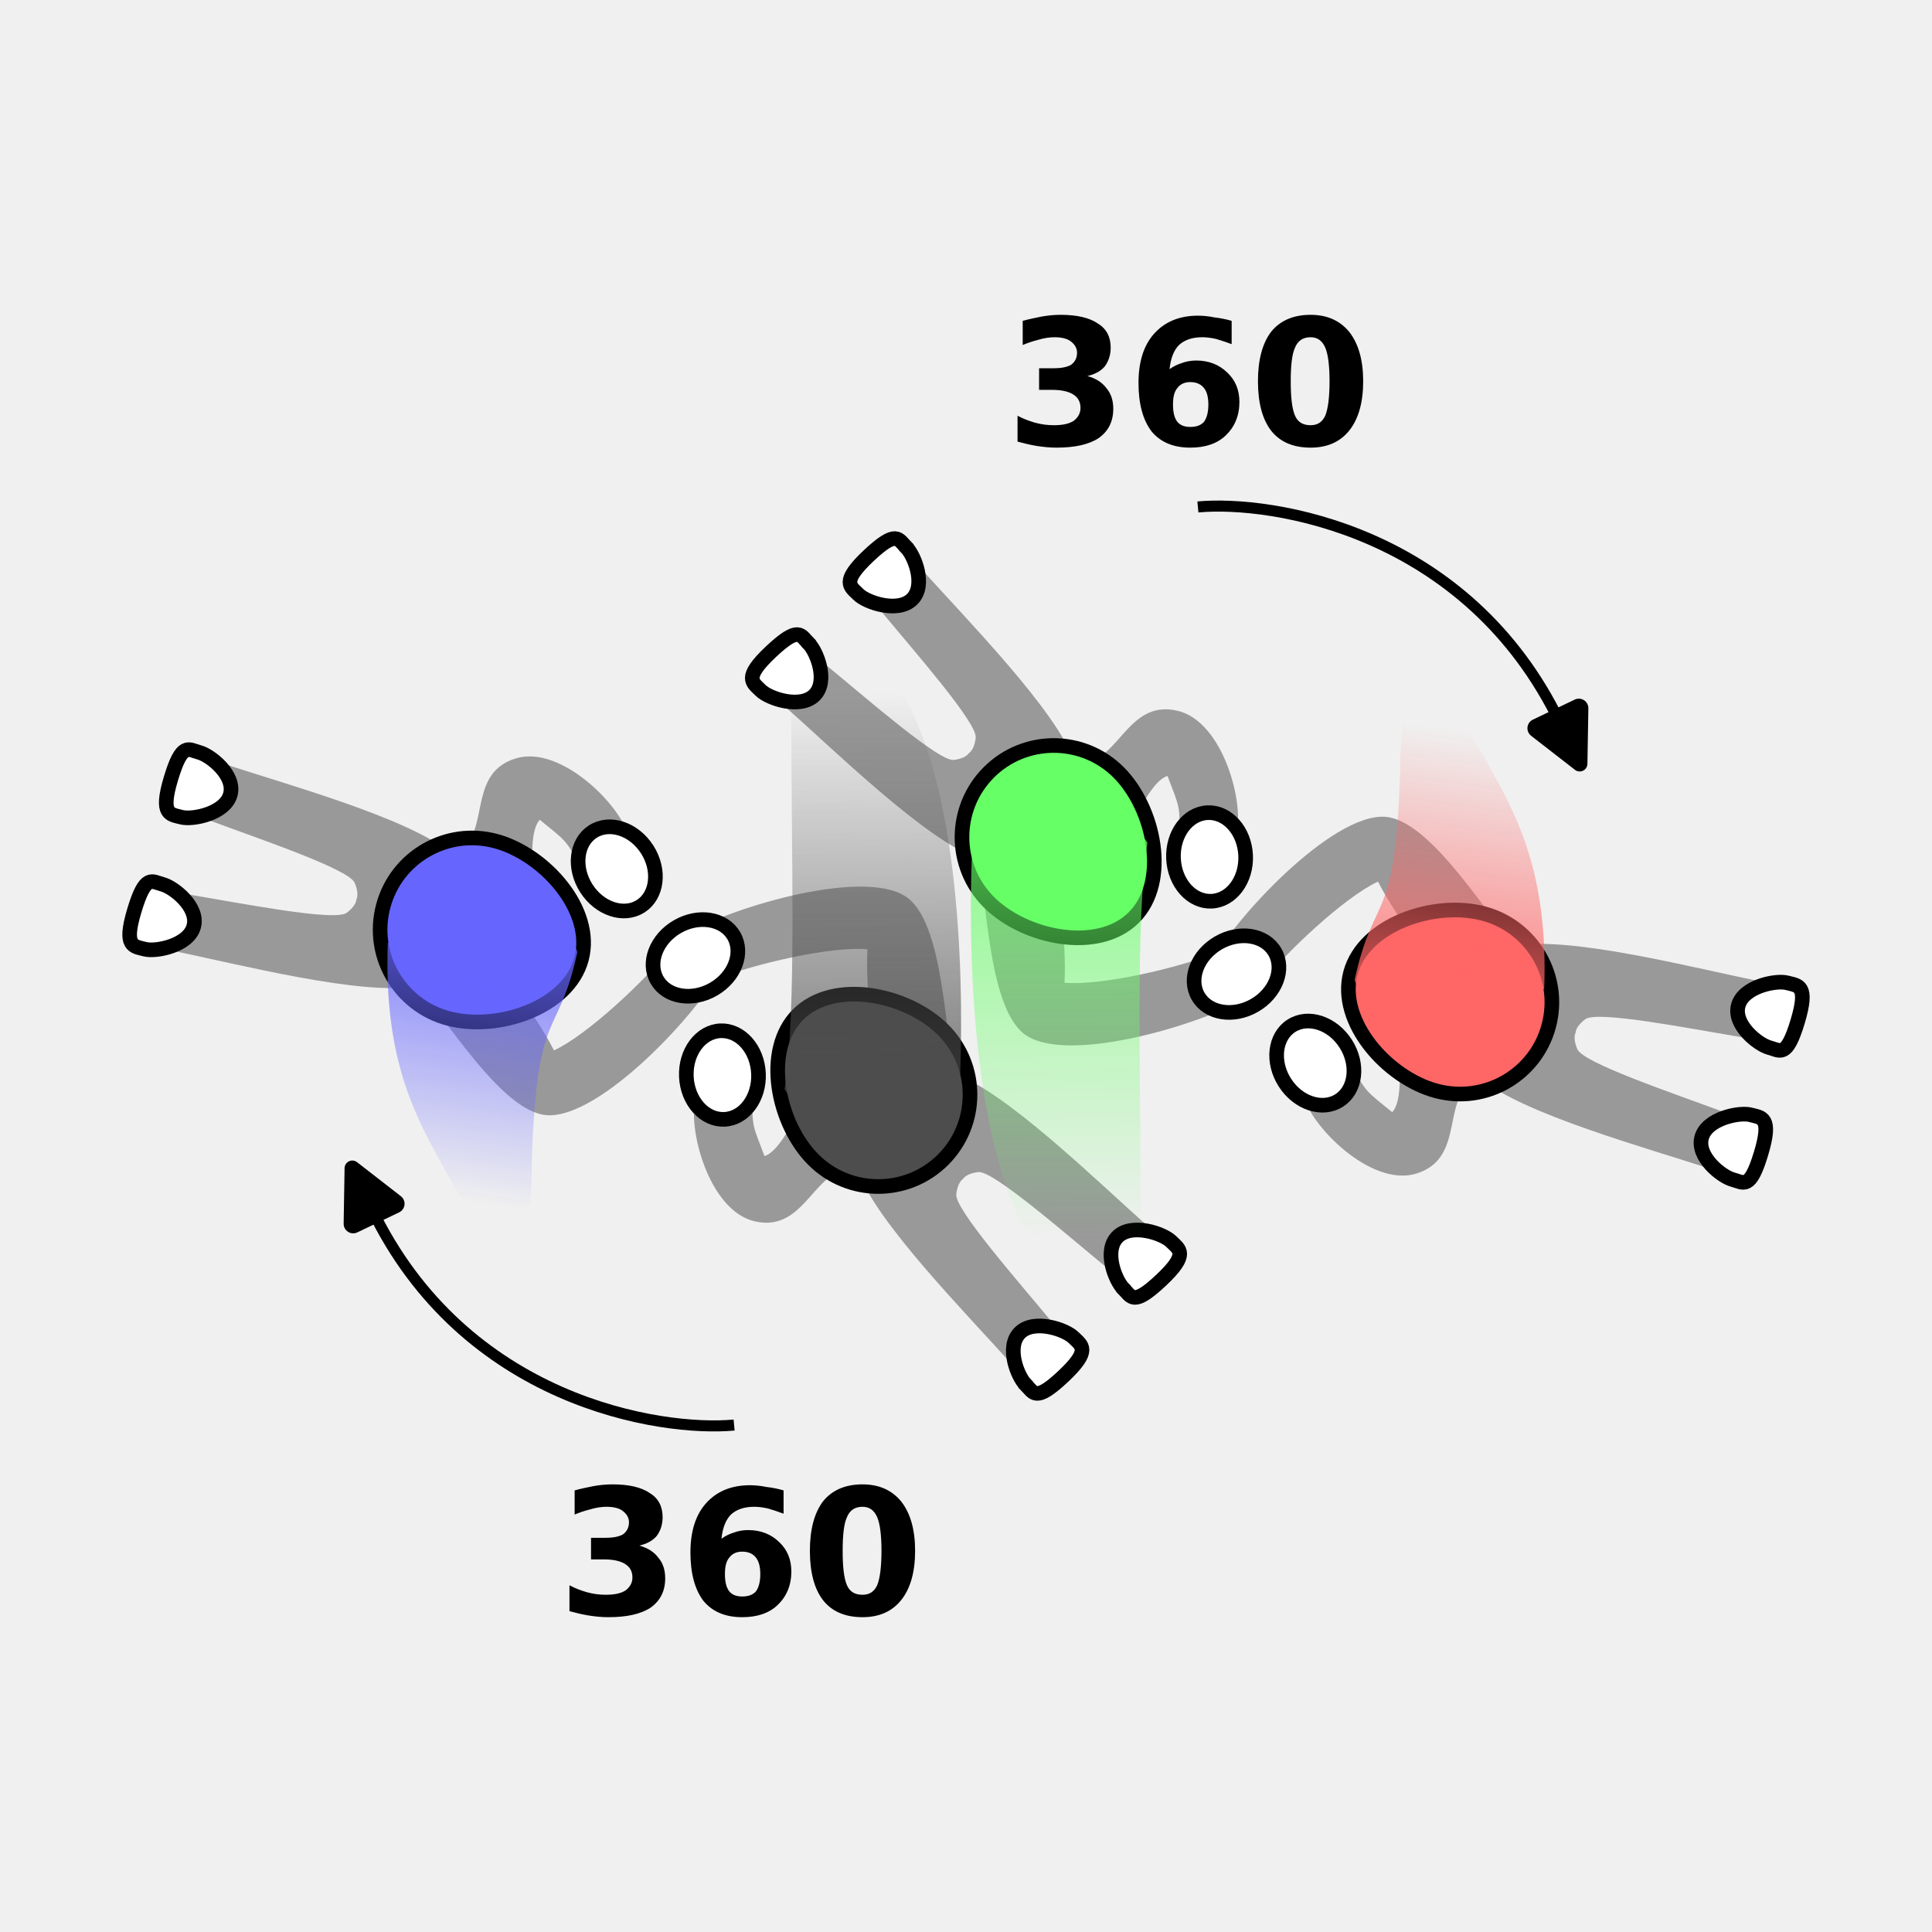
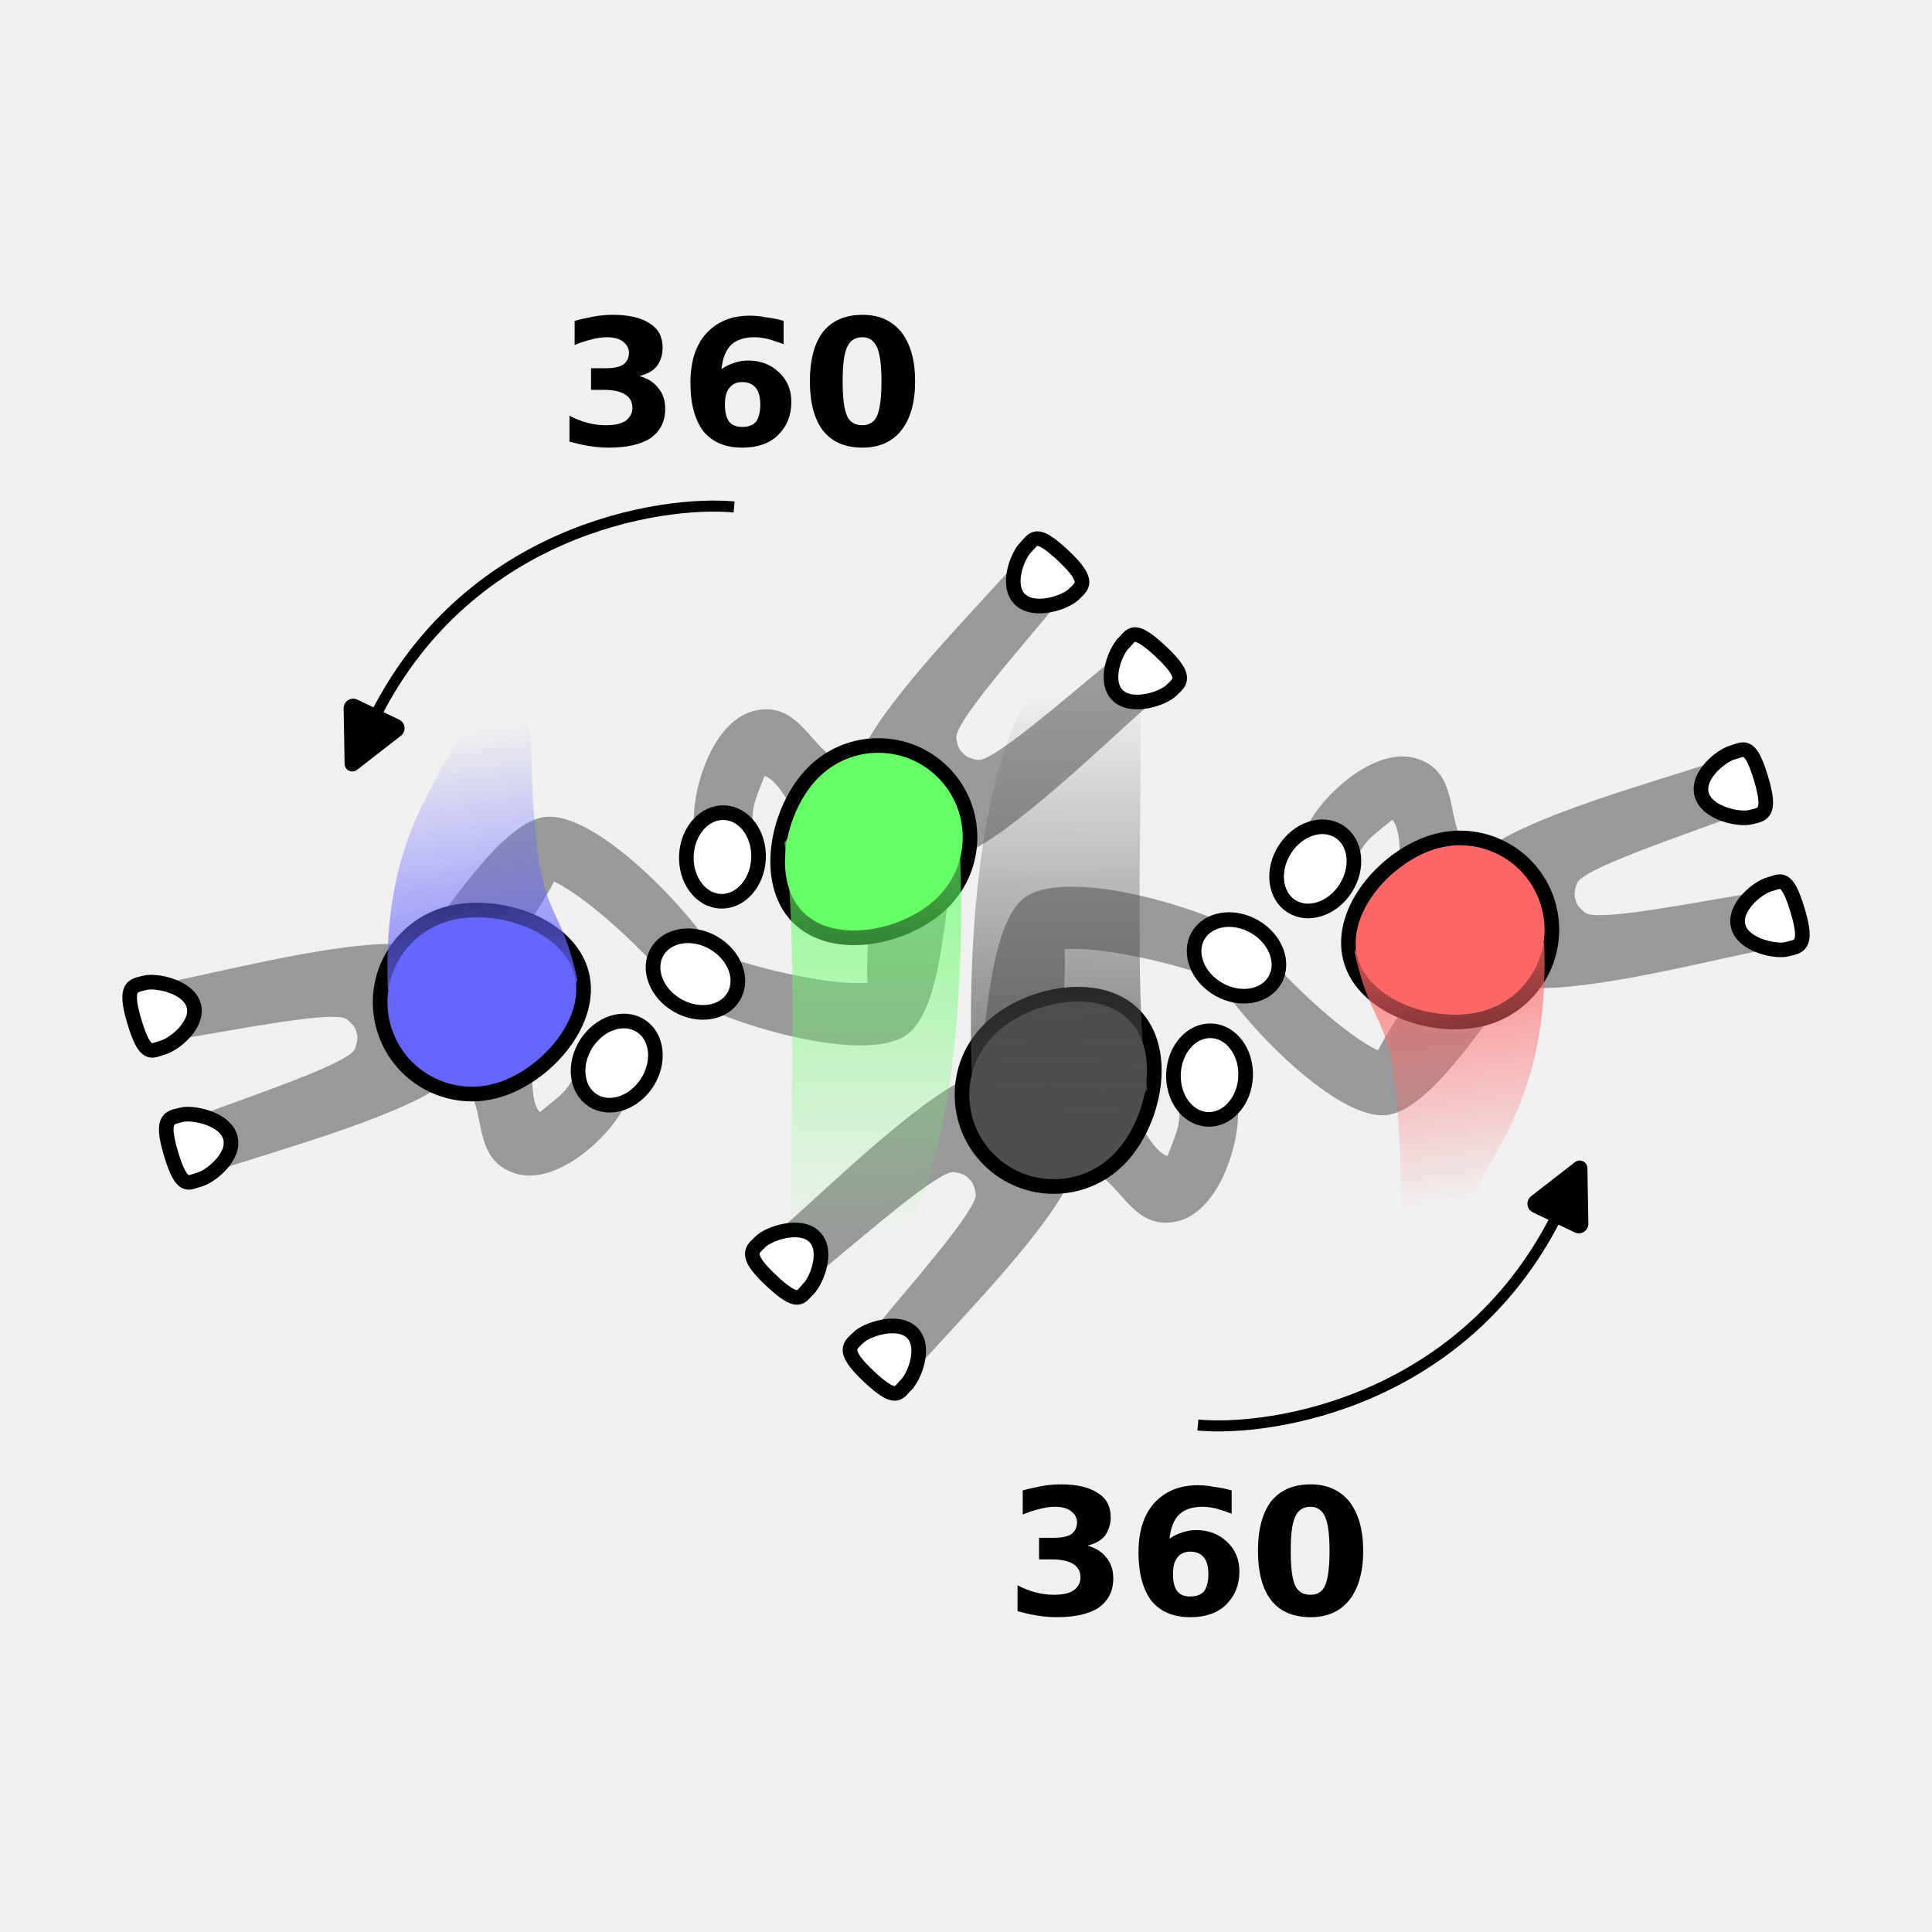
<svg xmlns="http://www.w3.org/2000/svg" xmlns:xlink="http://www.w3.org/1999/xlink" width="35mm" height="35mm" viewBox="0 0 35 35" version="1.1" id="svg1" xml:space="preserve">
  <defs id="defs1">
    <linearGradient id="linearGradient10">
      <stop style="stop-color:#6666ff;stop-opacity:0.749;" offset="0" id="stop9" />
      <stop style="stop-color:#6666ff;stop-opacity:0;" offset="1" id="stop10" />
    </linearGradient>
    <linearGradient id="linearGradient5">
-       <stop style="stop-color:#4d4d4d;stop-opacity:0.749;" offset="0" id="stop4" />
-       <stop style="stop-color:#4d4d4d;stop-opacity:0;" offset="1" id="stop5" />
+       <stop style="stop-color:#66ff66;stop-opacity:0.749;" offset="0" id="stop4" />
+       <stop style="stop-color:#66ff66;stop-opacity:0;" offset="1" id="stop5" />
    </linearGradient>
-     <linearGradient xlink:href="#linearGradient6" id="linearGradient3" gradientUnits="userSpaceOnUse" gradientTransform="matrix(0.5,-0.8660254,0.9375584,0.5412996,4.817849,17.87752)" x1="10.647" y1="16.557" x2="14.696" y2="14.777" />
+     <linearGradient xlink:href="#linearGradient6" id="linearGradient3" gradientUnits="userSpaceOnUse" gradientTransform="matrix(0.5,0.8660254,0.9375584,-0.5412996,4.817849,17.12248)" x1="10.647" y1="16.557" x2="14.696" y2="14.777" />
    <linearGradient id="linearGradient6">
      <stop style="stop-color:#ff6666;stop-opacity:0.749;" offset="0" id="stop3" />
      <stop style="stop-color:#ff6666;stop-opacity:0;" offset="1" id="stop6" />
    </linearGradient>
-     <linearGradient xlink:href="#linearGradient8" id="linearGradient2" gradientUnits="userSpaceOnUse" gradientTransform="matrix(-0.258819,0.9659258,-1.04571,-0.2801973,39.39469,9.150399)" x1="10.647" y1="16.557" x2="17.94" y2="14.396" />
+     <linearGradient xlink:href="#linearGradient8" id="linearGradient2" gradientUnits="userSpaceOnUse" gradientTransform="matrix(-0.258819,-0.9659258,-1.04571,0.2801973,39.39469,25.8496)" x1="10.647" y1="16.557" x2="17.94" y2="14.396" />
    <linearGradient id="linearGradient8">
-       <stop style="stop-color:#66ff66;stop-opacity:0.749;" offset="0" id="stop7" />
-       <stop style="stop-color:#66ff66;stop-opacity:0;" offset="1" id="stop8" />
+       <stop style="stop-color:#4d4d4d;stop-opacity:0.749;" offset="0" id="stop7" />
+       <stop style="stop-color:#4d4d4d;stop-opacity:0;" offset="1" id="stop8" />
    </linearGradient>
-     <linearGradient xlink:href="#linearGradient10" id="linearGradient1" gradientUnits="userSpaceOnUse" gradientTransform="matrix(-0.5,0.8660254,-0.9375584,-0.5412996,30.18215,17.12248)" x1="10.647" y1="16.557" x2="14.696" y2="14.777" />
-     <linearGradient xlink:href="#linearGradient5" id="linearGradient4" gradientUnits="userSpaceOnUse" gradientTransform="matrix(0.258819,-0.9659258,1.04571,0.2801973,-4.394691,25.8496)" x1="10.647" y1="16.557" x2="17.94" y2="14.396" />
+     <linearGradient xlink:href="#linearGradient10" id="linearGradient1" gradientUnits="userSpaceOnUse" gradientTransform="matrix(-0.5,-0.8660254,-0.9375584,0.5412996,30.18215,17.87752)" x1="10.647" y1="16.557" x2="14.696" y2="14.777" />
+     <linearGradient xlink:href="#linearGradient5" id="linearGradient4" gradientUnits="userSpaceOnUse" gradientTransform="matrix(0.258819,0.9659258,1.04571,-0.2801973,-4.394691,9.150397)" x1="10.647" y1="16.557" x2="17.94" y2="14.396" />
    <marker style="overflow:visible" id="RoundedArrow" refX="0" refY="0" orient="auto-start-reverse" markerWidth="1" markerHeight="1" viewBox="0 0 1 1" preserveAspectRatio="xMidYMid">
      <path transform="scale(0.7)" d="m -0.211,-4.106 6.422,3.211 a 1,1 90 0 1 0,1.789 L -0.211,4.106 A 1.236,1.236 31.717 0 1 -2,3 v -6 a 1.236,1.236 148.283 0 1 1.789,-1.106 z" style="fill:context-stroke;fill-rule:evenodd;stroke:none" id="path8" />
    </marker>
    <marker style="overflow:visible" id="RoundedArrow-6" refX="0" refY="0" orient="auto-start-reverse" markerWidth="1" markerHeight="1" viewBox="0 0 1 1" preserveAspectRatio="xMidYMid">
      <path transform="scale(0.7)" d="m -0.211,-4.106 6.422,3.211 a 1,1 90 0 1 0,1.789 L -0.211,4.106 A 1.236,1.236 31.717 0 1 -2,3 v -6 a 1.236,1.236 148.283 0 1 1.789,-1.106 z" style="fill:context-stroke;fill-rule:evenodd;stroke:none" id="path8-9" />
    </marker>
  </defs>
  <g id="layer1">
-     <path style="fill:#999999;fill-opacity:1;stroke:none;stroke-width:0.265;stroke-dasharray:none;stroke-opacity:1" d="m 3.602,14.238 c 0.064,-0.254 0.214,-0.479 0.384,-0.423 1.191,0.394 3.434,1.004 4.198,1.653 0.769,-0.247 0.212,-1.445 1.163,-1.73 0.824,-0.247 1.92,0.876 2.044,1.426 0.062,0.275 -0.725,0.88 -0.844,0.625 -0.276,-0.592 -0.326,-0.571 -0.769,-0.938 -0.342,0.384 0.162,1.887 -0.66,2.149 -0.147,0.57 0.545,1.288 0.918,2.029 0.605,-0.278 1.685,-1.299 2.064,-1.797 0.264,0.097 1.055,0.153 0.917,0.398 -0.474,0.845 -2.276,2.746 -3.193,2.562 -0.795,-0.16 -1.733,-1.73 -2.278,-2.327 -0.985,0.184 -3.237,-0.401 -4.466,-0.651 -0.352,-0.071 -0.07,-1.076 0.285,-1.018 1.021,0.169 2.705,0.504 2.918,0.339 0.12,-0.093 0.167,-0.174 0.174,-0.242 0.028,-0.063 0.027,-0.159 -0.031,-0.299 -0.102,-0.249 -1.729,-0.796 -2.699,-1.156 -0.168,-0.063 -0.19,-0.346 -0.126,-0.6 z" id="path4-4-5-2-0" />
-     <path id="path1-9-9-4-2" style="fill:#6666ff;fill-opacity:1;stroke:#000000;stroke-width:0.265" d="m 8.98,15.237 c 0.887,0.238 1.792,1.251 1.554,2.138 -0.238,0.887 -1.528,1.312 -2.415,1.074 -0.887,-0.238 -1.413,-1.149 -1.176,-2.036 0.238,-0.887 1.149,-1.413 2.036,-1.176 z" />
-     <path id="path1-7-1-2-6-0-1" style="fill:#ffffff;stroke:#000000;stroke-width:0.265;stroke-dasharray:none" d="m 2.949,16.022 c 0.2,0.054 0.654,0.411 0.561,0.76 -0.093,0.349 -0.686,0.466 -0.886,0.413 -0.2,-0.054 -0.391,-0.032 -0.19,-0.701 0.201,-0.669 0.315,-0.525 0.515,-0.472 z" />
-     <path id="path1-7-1-9-0-2-5-0" style="fill:#ffffff;stroke:#000000;stroke-width:0.265;stroke-dasharray:none" d="m 3.612,13.631 c 0.2,0.054 0.654,0.411 0.561,0.76 -0.093,0.349 -0.686,0.466 -0.886,0.413 -0.2,-0.054 -0.391,-0.032 -0.19,-0.701 0.201,-0.669 0.315,-0.525 0.515,-0.472 z" />
-     <ellipse style="fill:#ffffff;fill-opacity:1;stroke:#000000;stroke-width:0.265;stroke-dasharray:none;stroke-opacity:1" id="path1-7-2-9-9-1-6-1-9-5" cx="-0.928" cy="19.281" rx="0.654" ry="0.803" transform="matrix(-0.8423357,0.5389532,0.5389532,0.8423357,0,0)" />
-     <path style="fill:#999999;fill-opacity:1;stroke:none;stroke-width:0.265;stroke-dasharray:none;stroke-opacity:1" d="m 18.892,24.563 c -0.183,0.188 -0.425,0.308 -0.544,0.174 -0.834,-0.937 -2.472,-2.587 -2.809,-3.53 -0.79,-0.171 -0.906,1.145 -1.872,0.917 -0.837,-0.198 -1.225,-1.719 -1.058,-2.257 0.084,-0.269 1.068,-0.4 1.044,-0.119 -0.057,0.651 -0.003,0.658 0.197,1.196 0.488,-0.161 0.803,-1.716 1.646,-1.531 0.412,-0.42 0.172,-1.388 0.219,-2.216 -0.663,-0.062 -2.109,0.282 -2.686,0.524 -0.181,-0.216 -0.838,-0.66 -0.595,-0.803 0.833,-0.494 3.344,-1.24 4.046,-0.622 0.609,0.536 0.636,2.365 0.809,3.154 0.945,0.333 2.603,1.966 3.542,2.797 0.269,0.238 -0.478,0.967 -0.755,0.739 -0.799,-0.657 -2.091,-1.789 -2.357,-1.753 -0.151,0.021 -0.231,0.067 -0.272,0.123 -0.056,0.041 -0.103,0.124 -0.123,0.275 -0.036,0.267 1.1,1.554 1.759,2.351 0.115,0.138 -0.008,0.395 -0.191,0.583 z" id="path4-4-5-2-0-5" />
-     <path id="path1-9-9-4-2-8" style="fill:#4d4d4d;fill-opacity:1;stroke:#000000;stroke-width:0.265" d="m 14.735,21.008 c -0.649,-0.649 -0.926,-1.979 -0.277,-2.628 0.649,-0.649 1.979,-0.372 2.628,0.277 0.649,0.649 0.649,1.702 0,2.351 -0.649,0.649 -1.702,0.649 -2.351,2e-6 z" />
-     <path id="path1-7-1-2-6-0-1-6" style="fill:#ffffff;stroke:#000000;stroke-width:0.265;stroke-dasharray:none" d="m 20.351,23.344 c -0.147,-0.147 -0.361,-0.683 -0.106,-0.938 0.255,-0.255 0.827,-0.061 0.974,0.086 0.147,0.147 0.323,0.223 -0.186,0.702 -0.509,0.478 -0.535,0.298 -0.682,0.151 z" />
-     <path id="path1-7-1-9-0-2-5-0-2" style="fill:#ffffff;stroke:#000000;stroke-width:0.265;stroke-dasharray:none" d="m 18.581,25.083 c -0.147,-0.147 -0.361,-0.683 -0.106,-0.938 0.255,-0.255 0.827,-0.061 0.974,0.086 0.147,0.147 0.323,0.223 -0.186,0.702 -0.509,0.478 -0.535,0.298 -0.682,0.151 z" />
-     <ellipse style="fill:#ffffff;fill-opacity:1;stroke:#000000;stroke-width:0.265;stroke-dasharray:none;stroke-opacity:1" id="path1-7-2-9-9-1-6-1-9-5-8" cx="12.186" cy="-20.052" rx="0.654" ry="0.803" transform="matrix(0.9989607,-0.04557935,-0.04557935,-0.9989607,0,0)" />
-     <ellipse style="fill:#ffffff;fill-opacity:1;stroke:#000000;stroke-width:0.265;stroke-dasharray:none;stroke-opacity:1" id="path1-7-2-9-9" cx="-21.328" cy="2.234" rx="0.654" ry="0.803" transform="rotate(-120)" />
-     <path style="fill:#999999;fill-opacity:1;stroke:none;stroke-width:0.265;stroke-dasharray:none;stroke-opacity:1" d="m 31.398,20.762 c -0.064,0.254 -0.214,0.479 -0.384,0.423 -1.191,-0.394 -3.434,-1.004 -4.198,-1.653 -0.769,0.247 -0.212,1.445 -1.163,1.73 -0.824,0.247 -1.92,-0.876 -2.044,-1.426 -0.062,-0.275 0.725,-0.88 0.844,-0.625 0.276,0.592 0.326,0.571 0.769,0.938 0.342,-0.384 -0.162,-1.887 0.66,-2.149 0.147,-0.57 -0.545,-1.288 -0.918,-2.029 -0.605,0.278 -1.685,1.299 -2.064,1.797 -0.264,-0.097 -1.055,-0.153 -0.917,-0.398 0.474,-0.845 2.276,-2.746 3.193,-2.562 0.795,0.16 1.733,1.73 2.278,2.327 0.985,-0.184 3.237,0.401 4.466,0.651 0.352,0.071 0.07,1.076 -0.285,1.018 -1.021,-0.169 -2.705,-0.504 -2.918,-0.339 -0.12,0.093 -0.167,0.174 -0.174,0.242 -0.028,0.063 -0.027,0.159 0.031,0.299 0.102,0.249 1.729,0.796 2.699,1.156 0.168,0.063 0.19,0.346 0.126,0.6 z" id="path4-4-5-2-0-6" />
-     <path id="path1-9-9-4-2-2" style="fill:#ff6666;fill-opacity:1;stroke:#000000;stroke-width:0.265" d="m 26.02,19.763 c -0.887,-0.238 -1.792,-1.251 -1.554,-2.138 0.238,-0.887 1.528,-1.312 2.415,-1.074 0.887,0.238 1.413,1.149 1.176,2.036 -0.238,0.887 -1.149,1.413 -2.036,1.176 z" />
-     <path id="path1-7-1-2-6-0-1-9" style="fill:#ffffff;stroke:#000000;stroke-width:0.265;stroke-dasharray:none" d="m 32.051,18.978 c -0.2,-0.054 -0.654,-0.411 -0.561,-0.76 0.093,-0.349 0.686,-0.466 0.886,-0.413 0.2,0.054 0.391,0.032 0.19,0.701 -0.201,0.669 -0.315,0.525 -0.515,0.472 z" />
-     <path id="path1-7-1-9-0-2-5-0-9" style="fill:#ffffff;stroke:#000000;stroke-width:0.265;stroke-dasharray:none" d="m 31.388,21.369 c -0.2,-0.054 -0.654,-0.411 -0.561,-0.76 0.093,-0.349 0.686,-0.466 0.886,-0.413 0.2,0.054 0.391,0.032 0.19,0.701 -0.201,0.669 -0.315,0.525 -0.515,0.472 z" />
-     <ellipse style="fill:#ffffff;fill-opacity:1;stroke:#000000;stroke-width:0.265;stroke-dasharray:none;stroke-opacity:1" id="path1-7-2-9-9-1-6-1-9-5-0" cx="9.691" cy="-29.065" rx="0.654" ry="0.803" transform="matrix(0.8423357,-0.5389532,-0.5389532,-0.8423357,0,0)" />
-     <path style="fill:#999999;fill-opacity:1;stroke:none;stroke-width:0.265;stroke-dasharray:none;stroke-opacity:1" d="m 16.108,10.437 c 0.183,-0.188 0.425,-0.308 0.544,-0.174 0.834,0.937 2.472,2.587 2.809,3.53 0.79,0.171 0.906,-1.145 1.872,-0.917 0.837,0.198 1.225,1.719 1.058,2.257 -0.084,0.269 -1.068,0.4 -1.044,0.119 0.057,-0.651 0.003,-0.658 -0.197,-1.196 -0.488,0.161 -0.803,1.716 -1.646,1.531 -0.412,0.42 -0.172,1.388 -0.219,2.216 0.663,0.062 2.109,-0.282 2.686,-0.524 0.181,0.216 0.838,0.66 0.595,0.803 -0.833,0.494 -3.344,1.24 -4.046,0.622 -0.609,-0.536 -0.636,-2.365 -0.809,-3.154 -0.945,-0.333 -2.603,-1.966 -3.542,-2.797 -0.269,-0.238 0.478,-0.967 0.755,-0.739 0.799,0.657 2.091,1.789 2.357,1.753 0.151,-0.021 0.231,-0.067 0.272,-0.123 0.056,-0.041 0.103,-0.124 0.123,-0.275 0.036,-0.267 -1.1,-1.554 -1.759,-2.351 -0.115,-0.138 0.008,-0.395 0.191,-0.583 z" id="path4-4-5-2-0-5-8" />
-     <path id="path1-9-9-4-2-8-1" style="fill:#66ff66;fill-opacity:1;stroke:#000000;stroke-width:0.265" d="m 20.265,13.992 c 0.649,0.649 0.926,1.979 0.277,2.628 -0.649,0.649 -1.979,0.372 -2.628,-0.277 -0.649,-0.649 -0.649,-1.702 0,-2.351 0.649,-0.649 1.702,-0.649 2.351,-2e-6 z" />
-     <path id="path1-7-1-2-6-0-1-6-3" style="fill:#ffffff;stroke:#000000;stroke-width:0.265;stroke-dasharray:none" d="m 14.649,11.656 c 0.147,0.147 0.361,0.683 0.106,0.938 -0.255,0.255 -0.827,0.061 -0.974,-0.086 -0.147,-0.147 -0.323,-0.223 0.186,-0.702 0.509,-0.478 0.535,-0.298 0.682,-0.151 z" />
-     <path id="path1-7-1-9-0-2-5-0-2-1" style="fill:#ffffff;stroke:#000000;stroke-width:0.265;stroke-dasharray:none" d="m 16.419,9.917 c 0.147,0.147 0.361,0.683 0.106,0.938 -0.255,0.255 -0.827,0.061 -0.974,-0.086 -0.147,-0.147 -0.323,-0.223 0.186,-0.702 0.509,-0.478 0.535,-0.298 0.682,-0.151 z" />
-     <ellipse style="fill:#ffffff;fill-opacity:1;stroke:#000000;stroke-width:0.265;stroke-dasharray:none;stroke-opacity:1" id="path1-7-2-9-9-1-6-1-9-5-8-1" cx="-21.182" cy="16.507" rx="0.654" ry="0.803" transform="matrix(-0.9989607,0.04557935,0.04557935,0.9989607,0,0)" />
-     <ellipse style="fill:#ffffff;fill-opacity:1;stroke:#000000;stroke-width:0.265;stroke-dasharray:none;stroke-opacity:1" id="path1-7-2-9-9-0" cx="26.483" cy="-10.576" rx="0.654" ry="0.803" transform="rotate(60)" />
-     <path id="path1-3-1-5-8-0-8-0-6" style="fill:url(#linearGradient3);fill-opacity:1;stroke:none;stroke-width:0.265" d="m 25.366,13.991 c -0.095,2.828 -0.47,2.138 -0.826,3.761 0.284,0.914 2.501,0.375 3.434,0.164 0.074,-1.981 -0.437,-3.03 -0.928,-3.912 -0.491,-0.882 -1.668,-3.249 -1.681,-0.013 z" />
-     <path id="path1-3-1-5-8-0-8-0" style="fill:url(#linearGradient2);fill-opacity:1;stroke:none;stroke-width:0.265" d="m 20.664,22.116 c 0.007,-2.533 -0.103,-5.363 0.123,-6.85 -0.511,-0.809 -2.335,-0.174 -3.182,0.271 -0.073,2.038 0.058,5.437 1.145,7.046 0.238,0.352 2.292,2.096 1.914,-0.468 0,0 -0.007,2.533 -2e-6,0 z" />
-     <path id="path1-3-1-5-8-0-8-0-6-0" style="fill:url(#linearGradient1);fill-opacity:1;stroke:none;stroke-width:0.265" d="m 9.634,21.009 c 0.095,-2.828 0.47,-2.138 0.826,-3.761 -0.284,-0.914 -2.501,-0.375 -3.434,-0.164 -0.074,1.981 0.437,3.03 0.928,3.912 0.491,0.882 1.668,3.249 1.681,0.013 z" />
-     <path id="path1-3-1-5-8-0-8-0-4" style="fill:url(#linearGradient4);fill-opacity:1;stroke:none;stroke-width:0.265" d="m 14.336,12.884 c -0.007,2.533 0.103,5.363 -0.123,6.85 0.511,0.809 2.335,0.174 3.182,-0.271 0.073,-2.038 -0.058,-5.437 -1.145,-7.046 -0.238,-0.352 -2.292,-2.096 -1.914,0.468 0,0 0.007,-2.533 2e-6,0 z" />
-     <path id="path2" style="fill:none;stroke:#000000;stroke-width:0.2;stroke-dasharray:none;stroke-opacity:1;marker-end:url(#RoundedArrow)" d="M 13.299,25.816 C 11.969,25.94 8.41,25.397 6.731,21.892" />
-     <text xml:space="preserve" style="font-size:3.175px;text-align:start;writing-mode:lr-tb;direction:ltr;text-anchor:start;fill:#000000;fill-opacity:1;stroke:none;stroke-width:0.2;stroke-dasharray:none;stroke-opacity:1" x="10.098" y="29.248" id="text5">
-       <tspan id="tspan5" style="font-style:normal;font-variant:normal;font-weight:bold;font-stretch:normal;font-family:'Bitstream Vera Sans';-inkscape-font-specification:'Bitstream Vera Sans Bold';fill:#000000;fill-opacity:1;stroke:none;stroke-width:0.2" x="10.098" y="29.248">360</tspan>
+     <path style="fill:#999999;fill-opacity:1;stroke:none;stroke-width:0.265;stroke-dasharray:none;stroke-opacity:1" d="m 3.602,20.762 c 0.064,0.254 0.214,0.479 0.384,0.423 1.191,-0.394 3.434,-1.004 4.198,-1.653 0.769,0.247 0.212,1.445 1.163,1.73 0.824,0.247 1.92,-0.876 2.044,-1.426 0.062,-0.275 -0.725,-0.88 -0.844,-0.625 -0.276,0.592 -0.326,0.571 -0.769,0.938 -0.342,-0.384 0.162,-1.887 -0.66,-2.149 -0.147,-0.57 0.545,-1.288 0.918,-2.029 0.605,0.278 1.685,1.299 2.064,1.797 0.264,-0.097 1.055,-0.153 0.917,-0.398 -0.474,-0.845 -2.276,-2.746 -3.193,-2.562 -0.795,0.16 -1.733,1.73 -2.278,2.327 -0.985,-0.184 -3.237,0.401 -4.466,0.651 -0.352,0.071 -0.07,1.076 0.285,1.018 1.021,-0.169 2.705,-0.504 2.918,-0.339 0.12,0.093 0.167,0.174 0.174,0.242 0.028,0.063 0.027,0.159 -0.031,0.299 -0.102,0.249 -1.729,0.796 -2.699,1.156 -0.168,0.063 -0.19,0.346 -0.126,0.6 z" id="path4-4-5-2-0" />
+     <path id="path1-9-9-4-2" style="fill:#6666ff;fill-opacity:1;stroke:#000000;stroke-width:0.265" d="m 8.98,19.763 c 0.887,-0.238 1.792,-1.251 1.554,-2.138 -0.238,-0.887 -1.528,-1.312 -2.415,-1.074 -0.887,0.238 -1.413,1.149 -1.176,2.036 0.238,0.887 1.149,1.413 2.036,1.176 z" />
+     <path id="path1-7-1-2-6-0-1" style="fill:#ffffff;stroke:#000000;stroke-width:0.265;stroke-dasharray:none" d="m 2.949,18.978 c 0.2,-0.054 0.654,-0.411 0.561,-0.76 -0.093,-0.349 -0.686,-0.466 -0.886,-0.413 -0.2,0.054 -0.391,0.032 -0.19,0.701 0.201,0.669 0.315,0.525 0.515,0.472 z" />
+     <path id="path1-7-1-9-0-2-5-0" style="fill:#ffffff;stroke:#000000;stroke-width:0.265;stroke-dasharray:none" d="m 3.612,21.369 c 0.2,-0.054 0.654,-0.411 0.561,-0.76 -0.093,-0.349 -0.686,-0.466 -0.886,-0.413 -0.2,0.054 -0.391,0.032 -0.19,0.701 0.201,0.669 0.315,0.525 0.515,0.472 z" />
+     <ellipse style="fill:#ffffff;fill-opacity:1;stroke:#000000;stroke-width:0.265;stroke-dasharray:none;stroke-opacity:1" id="path1-7-2-9-9-1-6-1-9-5" cx="-19.791" cy="-10.201" rx="0.654" ry="0.803" transform="rotate(-147.3876)" />
+     <path style="fill:#999999;fill-opacity:1;stroke:none;stroke-width:0.265;stroke-dasharray:none;stroke-opacity:1" d="m 18.892,10.437 c -0.183,-0.188 -0.425,-0.308 -0.544,-0.174 -0.834,0.937 -2.472,2.587 -2.809,3.53 -0.79,0.171 -0.906,-1.145 -1.872,-0.917 -0.837,0.198 -1.225,1.719 -1.058,2.257 0.084,0.269 1.068,0.4 1.044,0.119 -0.057,-0.651 -0.003,-0.658 0.197,-1.196 0.488,0.161 0.803,1.716 1.646,1.531 0.412,0.42 0.172,1.388 0.219,2.216 -0.663,0.062 -2.109,-0.282 -2.686,-0.524 -0.181,0.216 -0.838,0.66 -0.595,0.803 0.833,0.494 3.344,1.24 4.046,0.622 0.609,-0.536 0.636,-2.365 0.809,-3.154 0.945,-0.333 2.603,-1.966 3.542,-2.797 0.269,-0.238 -0.478,-0.967 -0.755,-0.739 -0.799,0.657 -2.091,1.789 -2.357,1.753 -0.151,-0.021 -0.231,-0.067 -0.272,-0.123 -0.056,-0.041 -0.103,-0.124 -0.123,-0.275 -0.036,-0.267 1.1,-1.554 1.759,-2.351 0.115,-0.138 -0.008,-0.395 -0.191,-0.583 z" id="path4-4-5-2-0-5" />
+     <path id="path1-9-9-4-2-8" style="fill:#66ff66;fill-opacity:1;stroke:#000000;stroke-width:0.265" d="m 14.735,13.992 c -0.649,0.649 -0.926,1.979 -0.277,2.628 0.649,0.649 1.979,0.372 2.628,-0.277 0.649,-0.649 0.649,-1.702 0,-2.351 -0.649,-0.649 -1.702,-0.649 -2.351,-2e-6 z" />
+     <path id="path1-7-1-2-6-0-1-6" style="fill:#ffffff;stroke:#000000;stroke-width:0.265;stroke-dasharray:none" d="m 20.351,11.656 c -0.147,0.147 -0.361,0.683 -0.106,0.938 0.255,0.255 0.827,0.061 0.974,-0.086 0.147,-0.147 0.323,-0.223 -0.186,-0.702 -0.509,-0.478 -0.535,-0.298 -0.682,-0.151 z" />
+     <path id="path1-7-1-9-0-2-5-0-2" style="fill:#ffffff;stroke:#000000;stroke-width:0.265;stroke-dasharray:none" d="m 18.581,9.917 c -0.147,0.147 -0.361,0.683 -0.106,0.938 0.255,0.255 0.827,0.061 0.974,-0.086 0.147,-0.147 0.323,-0.223 -0.186,-0.702 C 18.754,9.589 18.727,9.77 18.581,9.917 Z" />
+     <ellipse style="fill:#ffffff;fill-opacity:1;stroke:#000000;stroke-width:0.265;stroke-dasharray:none;stroke-opacity:1" id="path1-7-2-9-9-1-6-1-9-5-8" cx="13.782" cy="14.912" rx="0.654" ry="0.803" transform="rotate(2.61241)" />
+     <ellipse style="fill:#ffffff;fill-opacity:1;stroke:#000000;stroke-width:0.265;stroke-dasharray:none;stroke-opacity:1" id="path1-7-2-9-9" cx="8.983" cy="19.734" rx="0.654" ry="0.803" transform="matrix(-0.5,0.8660254,0.8660254,0.5,0,0)" />
+     <path style="fill:#999999;fill-opacity:1;stroke:none;stroke-width:0.265;stroke-dasharray:none;stroke-opacity:1" d="m 31.398,14.238 c -0.064,-0.254 -0.214,-0.479 -0.384,-0.423 -1.191,0.394 -3.434,1.004 -4.198,1.653 -0.769,-0.247 -0.212,-1.445 -1.163,-1.73 -0.824,-0.247 -1.92,0.876 -2.044,1.426 -0.062,0.275 0.725,0.88 0.844,0.625 0.276,-0.592 0.326,-0.571 0.769,-0.938 0.342,0.384 -0.162,1.887 0.66,2.149 0.147,0.57 -0.545,1.288 -0.918,2.029 -0.605,-0.278 -1.685,-1.299 -2.064,-1.797 -0.264,0.097 -1.055,0.153 -0.917,0.398 0.474,0.845 2.276,2.746 3.193,2.562 0.795,-0.16 1.733,-1.73 2.278,-2.327 0.985,0.184 3.237,-0.401 4.466,-0.651 0.352,-0.071 0.07,-1.076 -0.285,-1.018 -1.021,0.169 -2.705,0.504 -2.918,0.339 -0.12,-0.093 -0.167,-0.174 -0.174,-0.242 -0.028,-0.063 -0.027,-0.159 0.031,-0.299 0.102,-0.249 1.729,-0.796 2.699,-1.156 0.168,-0.063 0.19,-0.346 0.126,-0.6 z" id="path4-4-5-2-0-6" />
+     <path id="path1-9-9-4-2-2" style="fill:#ff6666;fill-opacity:1;stroke:#000000;stroke-width:0.265" d="m 26.02,15.237 c -0.887,0.238 -1.792,1.251 -1.554,2.138 0.238,0.887 1.528,1.312 2.415,1.074 0.887,-0.238 1.413,-1.149 1.176,-2.036 -0.238,-0.887 -1.149,-1.413 -2.036,-1.176 z" />
+     <path id="path1-7-1-2-6-0-1-9" style="fill:#ffffff;stroke:#000000;stroke-width:0.265;stroke-dasharray:none" d="m 32.051,16.022 c -0.2,0.054 -0.654,0.411 -0.561,0.76 0.093,0.349 0.686,0.466 0.886,0.413 0.2,-0.054 0.391,-0.032 0.19,-0.701 -0.201,-0.669 -0.315,-0.525 -0.515,-0.472 z" />
+     <path id="path1-7-1-9-0-2-5-0-9" style="fill:#ffffff;stroke:#000000;stroke-width:0.265;stroke-dasharray:none" d="m 31.388,13.631 c -0.2,0.054 -0.654,0.411 -0.561,0.76 0.093,0.349 0.686,0.466 0.886,0.413 0.2,-0.054 0.391,-0.032 0.19,-0.701 -0.201,-0.669 -0.315,-0.525 -0.515,-0.472 z" />
+     <ellipse style="fill:#ffffff;fill-opacity:1;stroke:#000000;stroke-width:0.265;stroke-dasharray:none;stroke-opacity:1" id="path1-7-2-9-9-1-6-1-9-5-0" cx="28.554" cy="0.417" rx="0.654" ry="0.803" transform="rotate(32.61241)" />
+     <path style="fill:#999999;fill-opacity:1;stroke:none;stroke-width:0.265;stroke-dasharray:none;stroke-opacity:1" d="m 16.108,24.563 c 0.183,0.188 0.425,0.308 0.544,0.174 0.834,-0.937 2.472,-2.587 2.809,-3.53 0.79,-0.171 0.906,1.145 1.872,0.917 0.837,-0.198 1.225,-1.719 1.058,-2.257 -0.084,-0.269 -1.068,-0.4 -1.044,-0.119 0.057,0.651 0.003,0.658 -0.197,1.196 -0.488,-0.161 -0.803,-1.716 -1.646,-1.531 -0.412,-0.42 -0.172,-1.388 -0.219,-2.216 0.663,-0.062 2.109,0.282 2.686,0.524 0.181,-0.216 0.838,-0.66 0.595,-0.803 -0.833,-0.494 -3.344,-1.24 -4.046,-0.622 -0.609,0.536 -0.636,2.365 -0.809,3.154 -0.945,0.333 -2.603,1.966 -3.542,2.797 -0.269,0.238 0.478,0.967 0.755,0.739 0.799,-0.657 2.091,-1.789 2.357,-1.753 0.151,0.021 0.231,0.067 0.272,0.123 0.056,0.041 0.103,0.124 0.123,0.275 0.036,0.267 -1.1,1.554 -1.759,2.351 -0.115,0.138 0.008,0.395 0.191,0.583 z" id="path4-4-5-2-0-5-8" />
+     <path id="path1-9-9-4-2-8-1" style="fill:#4d4d4d;fill-opacity:1;stroke:#000000;stroke-width:0.265" d="m 20.265,21.008 c 0.649,-0.649 0.926,-1.979 0.277,-2.628 -0.649,-0.649 -1.979,-0.372 -2.628,0.277 -0.649,0.649 -0.649,1.702 0,2.351 0.649,0.649 1.702,0.649 2.351,2e-6 z" />
+     <path id="path1-7-1-2-6-0-1-6-3" style="fill:#ffffff;stroke:#000000;stroke-width:0.265;stroke-dasharray:none" d="m 14.649,23.344 c 0.147,-0.147 0.361,-0.683 0.106,-0.938 -0.255,-0.255 -0.827,-0.061 -0.974,0.086 -0.147,0.147 -0.323,0.223 0.186,0.702 0.509,0.478 0.535,0.298 0.682,0.151 z" />
+     <path id="path1-7-1-9-0-2-5-0-2-1" style="fill:#ffffff;stroke:#000000;stroke-width:0.265;stroke-dasharray:none" d="m 16.419,25.083 c 0.147,-0.147 0.361,-0.683 0.106,-0.938 -0.255,-0.255 -0.827,-0.061 -0.974,0.086 -0.147,0.147 -0.323,0.223 0.186,0.702 0.509,0.478 0.535,0.298 0.682,0.151 z" />
+     <ellipse style="fill:#ffffff;fill-opacity:1;stroke:#000000;stroke-width:0.265;stroke-dasharray:none;stroke-opacity:1" id="path1-7-2-9-9-1-6-1-9-5-8-1" cx="-22.777" cy="-18.457" rx="0.654" ry="0.803" transform="rotate(-177.3876)" />
+     <ellipse style="fill:#ffffff;fill-opacity:1;stroke:#000000;stroke-width:0.265;stroke-dasharray:none;stroke-opacity:1" id="path1-7-2-9-9-0" cx="-3.828" cy="-28.076" rx="0.654" ry="0.803" transform="matrix(0.5,-0.8660254,-0.8660254,-0.5,0,0)" />
+     <path id="path1-3-1-5-8-0-8-0-6" style="fill:url(#linearGradient3);fill-opacity:1;stroke:none;stroke-width:0.265" d="m 25.366,21.009 c -0.095,-2.828 -0.47,-2.138 -0.826,-3.761 0.284,-0.914 2.501,-0.375 3.434,-0.164 0.074,1.981 -0.437,3.03 -0.928,3.912 -0.491,0.882 -1.668,3.249 -1.681,0.013 z" />
+     <path id="path1-3-1-5-8-0-8-0" style="fill:url(#linearGradient2);fill-opacity:1;stroke:none;stroke-width:0.265" d="m 20.664,12.884 c 0.007,2.533 -0.103,5.363 0.123,6.85 -0.511,0.809 -2.335,0.174 -3.182,-0.271 -0.073,-2.038 0.058,-5.437 1.145,-7.046 0.238,-0.352 2.292,-2.096 1.914,0.468 0,0 -0.007,-2.533 -2e-6,0 z" />
+     <path id="path1-3-1-5-8-0-8-0-6-0" style="fill:url(#linearGradient1);fill-opacity:1;stroke:none;stroke-width:0.265" d="m 9.634,13.991 c 0.095,2.828 0.47,2.138 0.826,3.761 -0.284,0.914 -2.501,0.375 -3.434,0.164 -0.074,-1.981 0.437,-3.03 0.928,-3.912 0.491,-0.882 1.668,-3.249 1.681,-0.013 z" />
+     <path id="path1-3-1-5-8-0-8-0-4" style="fill:url(#linearGradient4);fill-opacity:1;stroke:none;stroke-width:0.265" d="m 14.336,22.116 c -0.007,-2.533 0.103,-5.363 -0.123,-6.85 0.511,-0.809 2.335,-0.174 3.182,0.271 0.073,2.038 -0.058,5.437 -1.145,7.046 -0.238,0.352 -2.292,2.096 -1.914,-0.468 0,0 0.007,2.533 2e-6,0 z" />
+     <path id="path2" style="fill:none;stroke:#000000;stroke-width:0.2;stroke-dasharray:none;stroke-opacity:1;marker-end:url(#RoundedArrow)" d="M 13.299,9.184 C 11.969,9.06 8.41,9.603 6.731,13.108" />
+     <text xml:space="preserve" style="font-size:3.175px;text-align:start;writing-mode:lr-tb;direction:ltr;text-anchor:start;fill:#000000;fill-opacity:1;stroke:none;stroke-width:0.2;stroke-dasharray:none;stroke-opacity:1" x="10.098" y="8.064" id="text5">
+       <tspan id="tspan5" style="font-style:normal;font-variant:normal;font-weight:bold;font-stretch:normal;font-family:'Bitstream Vera Sans';-inkscape-font-specification:'Bitstream Vera Sans Bold';fill:#000000;fill-opacity:1;stroke:none;stroke-width:0.2" x="10.098" y="8.064">360</tspan>
    </text>
-     <path id="path2-2" style="fill:none;stroke:#000000;stroke-width:0.2;stroke-dasharray:none;stroke-opacity:1;marker-end:url(#RoundedArrow-6)" d="m 21.701,9.184 c 1.33,-0.124 4.889,0.418 6.568,3.924" />
-     <text xml:space="preserve" style="font-size:3.175px;text-align:start;writing-mode:lr-tb;direction:ltr;text-anchor:start;fill:#000000;fill-opacity:1;stroke:none;stroke-width:0.2;stroke-dasharray:none;stroke-opacity:1" x="18.214" y="8.064" id="text5-8">
-       <tspan id="tspan5-2" style="font-style:normal;font-variant:normal;font-weight:bold;font-stretch:normal;font-family:'Bitstream Vera Sans';-inkscape-font-specification:'Bitstream Vera Sans Bold';fill:#000000;fill-opacity:1;stroke:none;stroke-width:0.2" x="18.214" y="8.064">360</tspan>
+     <path id="path2-2" style="fill:none;stroke:#000000;stroke-width:0.2;stroke-dasharray:none;stroke-opacity:1;marker-end:url(#RoundedArrow-6)" d="m 21.701,25.816 c 1.33,0.124 4.889,-0.418 6.568,-3.924" />
+     <text xml:space="preserve" style="font-size:3.175px;text-align:start;writing-mode:lr-tb;direction:ltr;text-anchor:start;fill:#000000;fill-opacity:1;stroke:none;stroke-width:0.2;stroke-dasharray:none;stroke-opacity:1" x="18.214" y="29.248" id="text5-8">
+       <tspan id="tspan5-2" style="font-style:normal;font-variant:normal;font-weight:bold;font-stretch:normal;font-family:'Bitstream Vera Sans';-inkscape-font-specification:'Bitstream Vera Sans Bold';fill:#000000;fill-opacity:1;stroke:none;stroke-width:0.2" x="18.214" y="29.248">360</tspan>
    </text>
  </g>
</svg>
